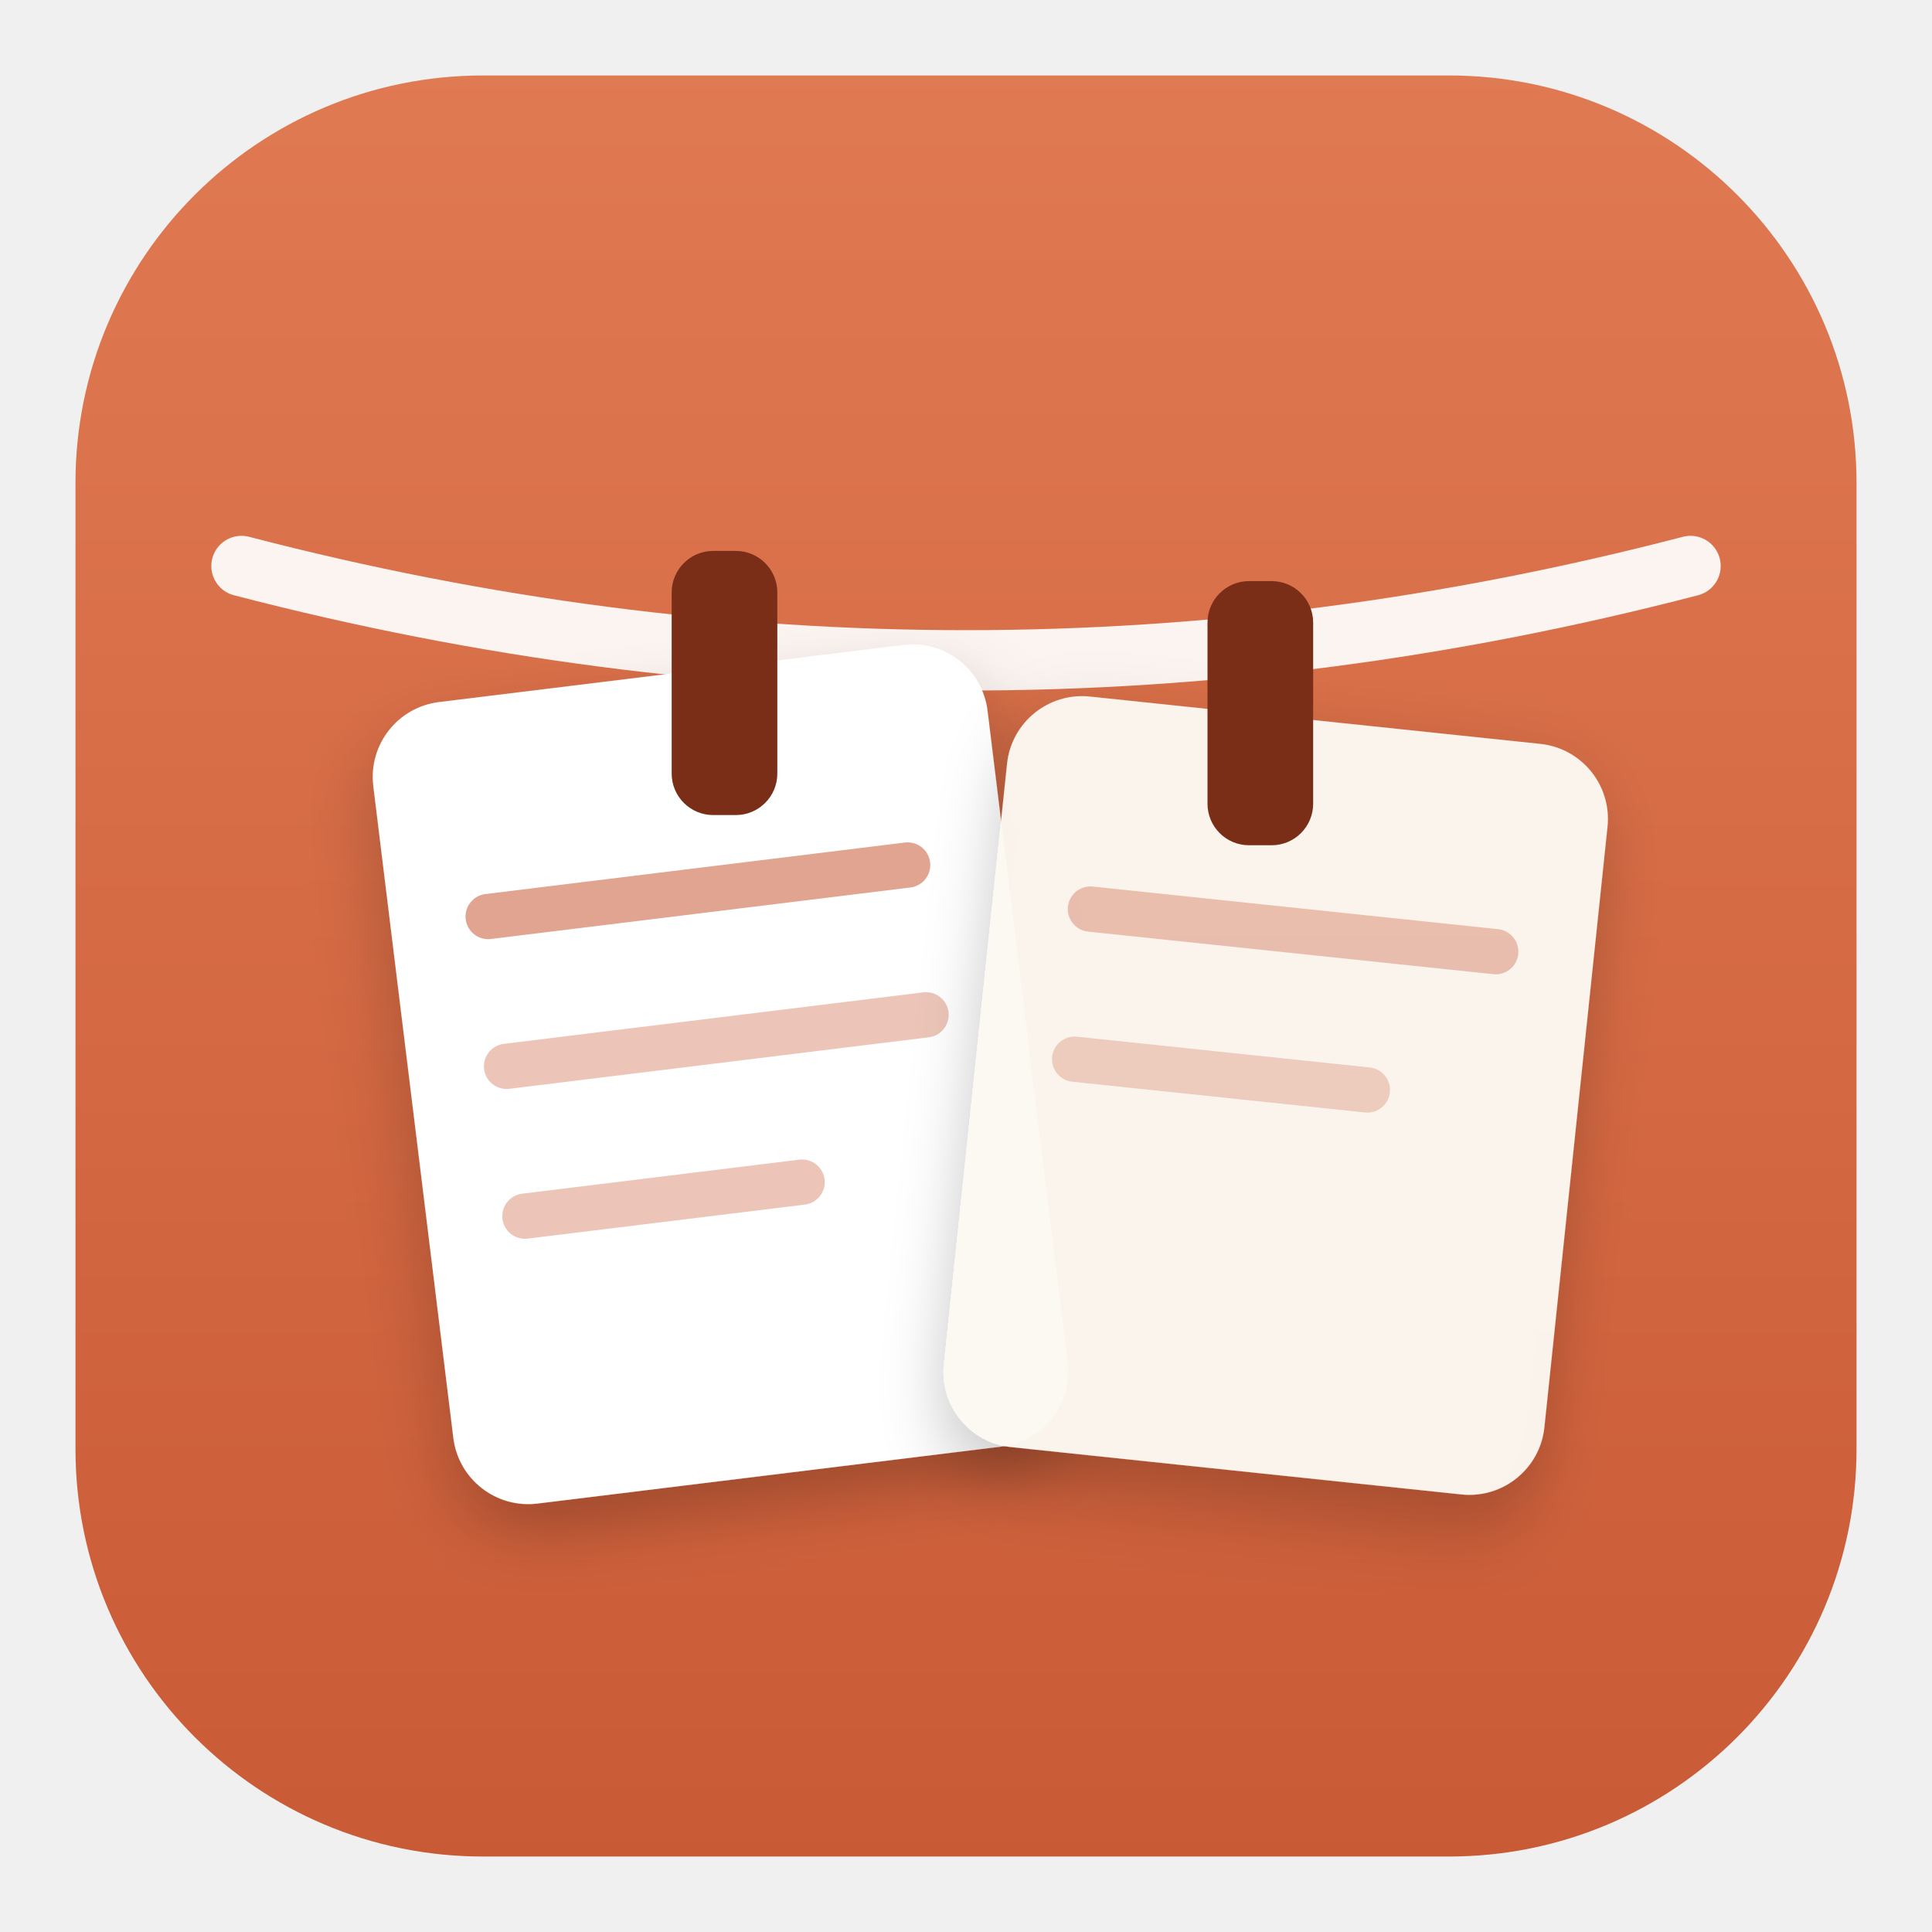
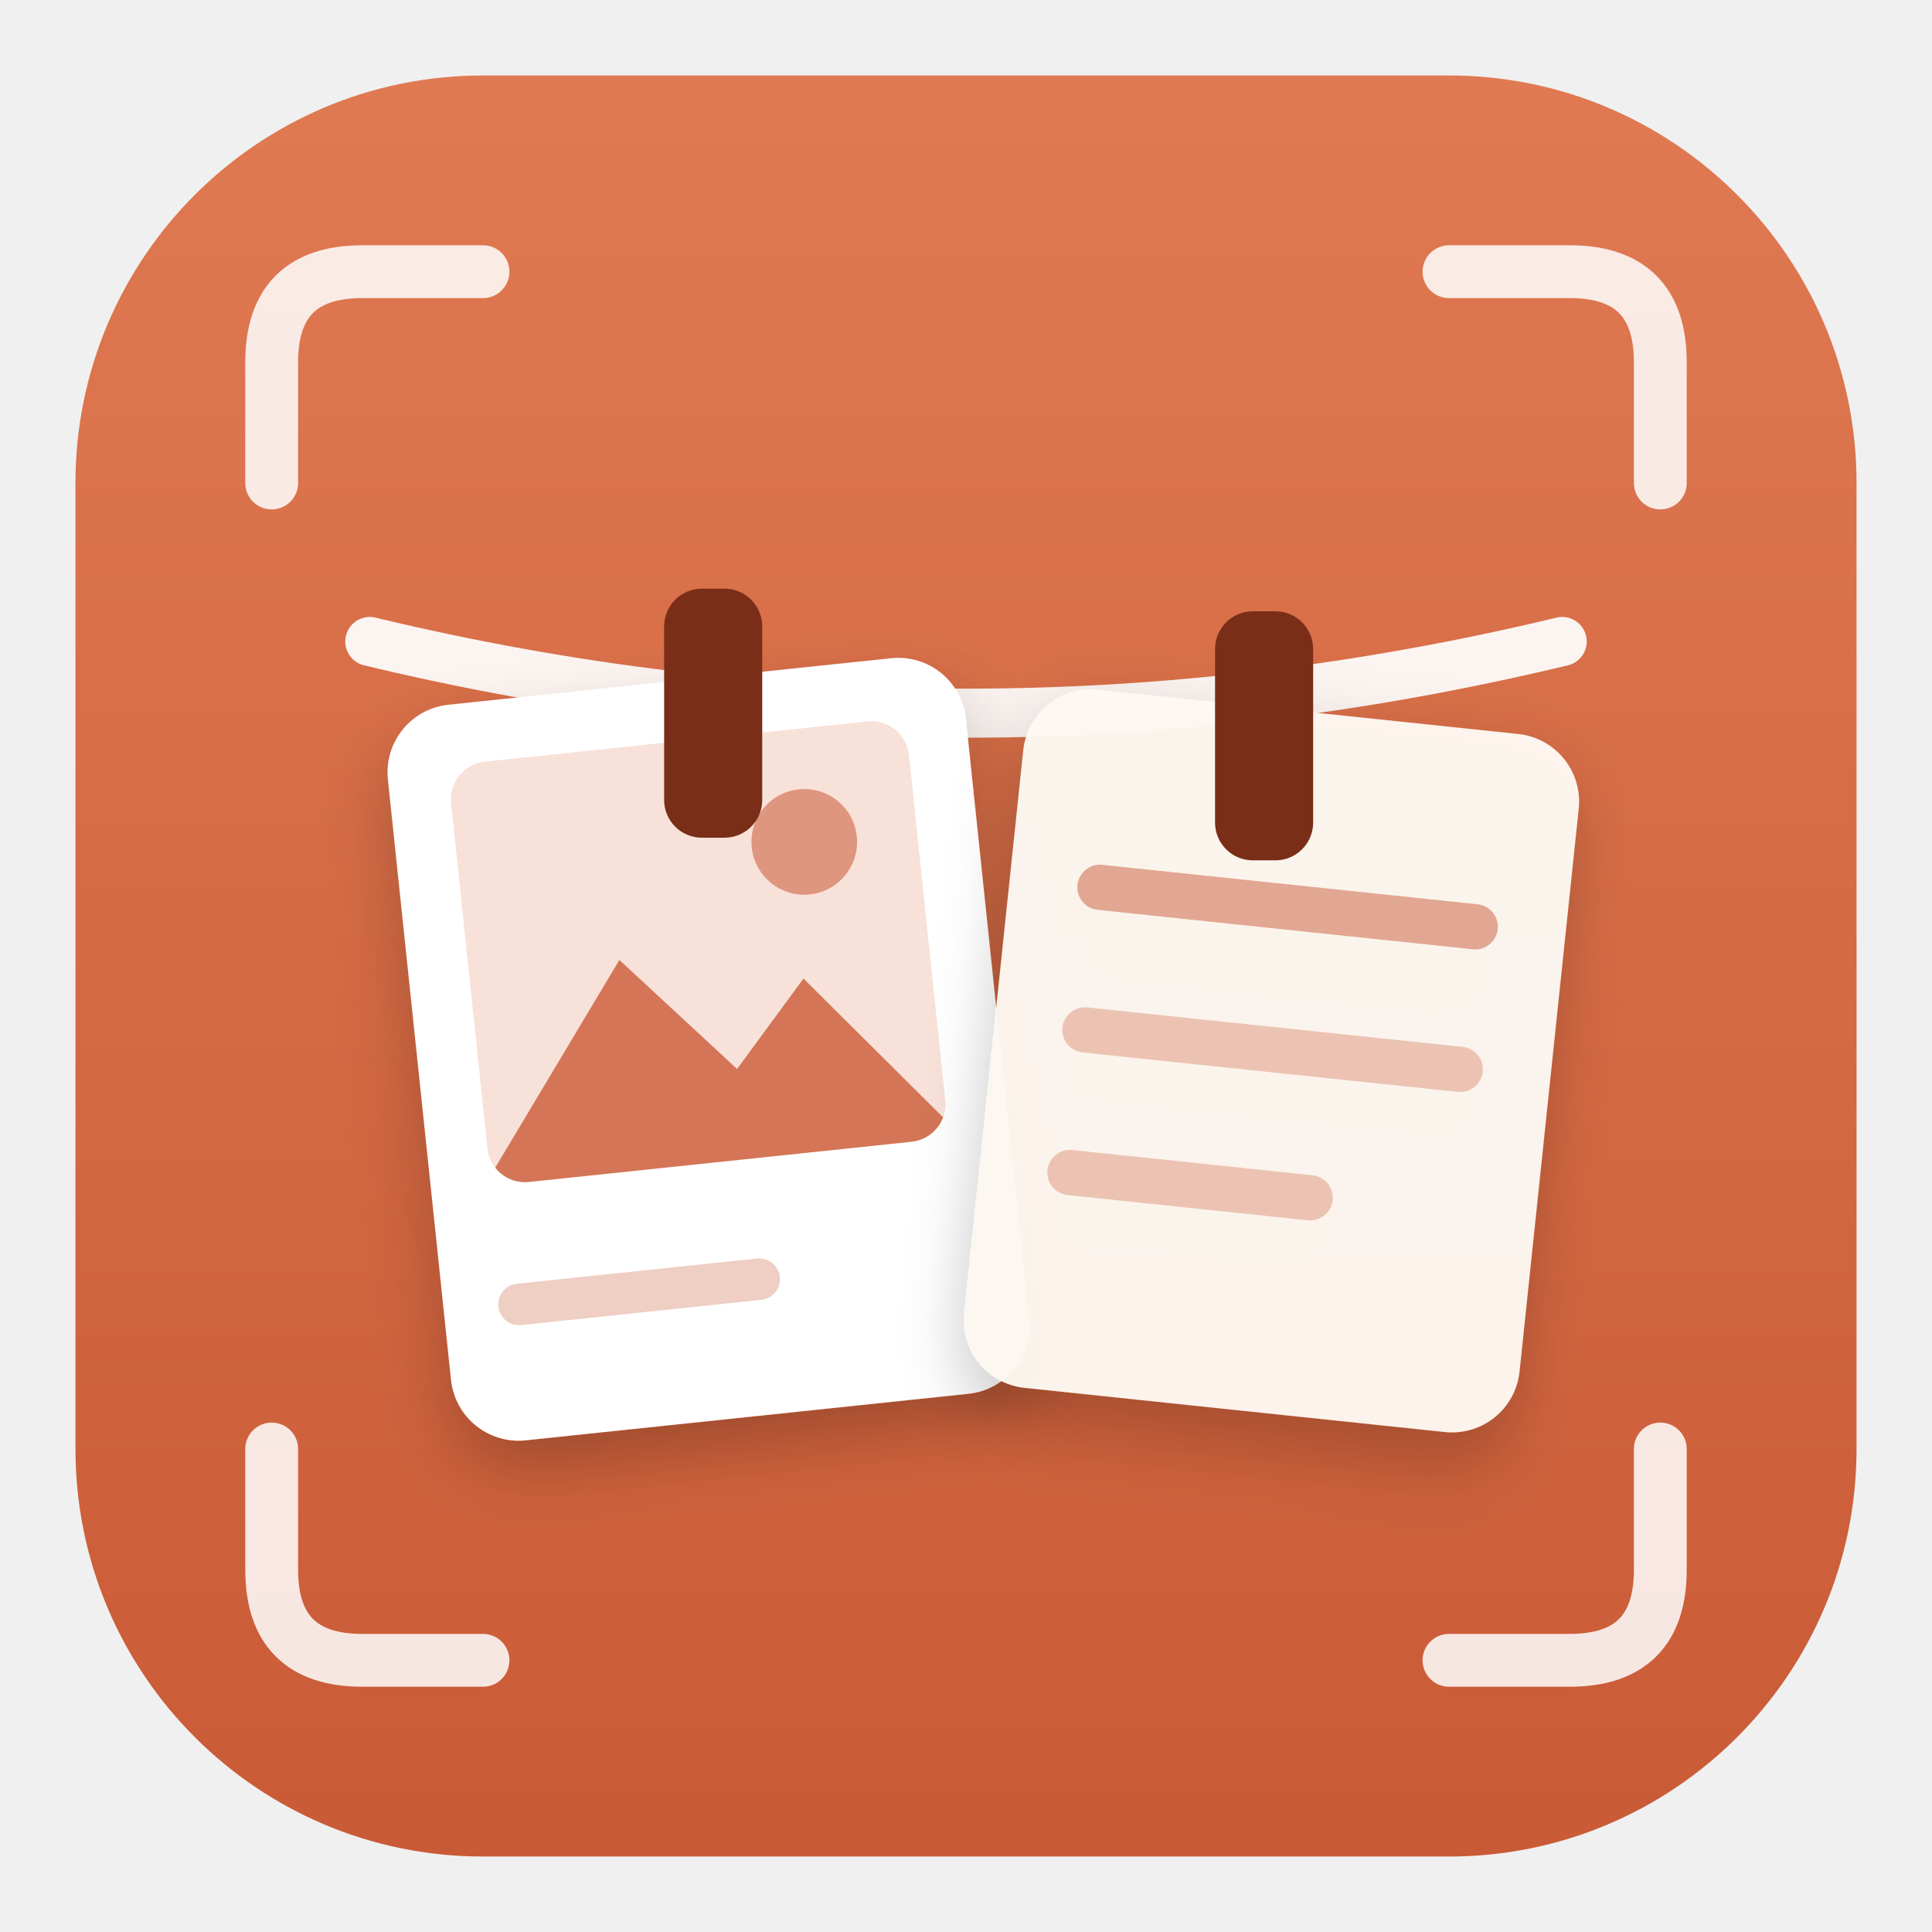
<svg xmlns="http://www.w3.org/2000/svg" width="512" height="512" viewBox="0 0 512 512">
  <defs>
    <linearGradient id="bg" x1="0" y1="0" x2="0" y2="1">
      <stop offset="0" stop-color="#e07a52" />
      <stop offset="1" stop-color="#c95a36" />
    </linearGradient>
    <filter id="sh" x="-20%" y="-20%" width="140%" height="140%">
      <feDropShadow dx="0" dy="8" stdDeviation="9" flood-color="#000" flood-opacity="0.22" />
    </filter>
+     <clipPath id="ph">
+       <rect x="128" y="196" width="122" height="112" rx="10" />
+     </clipPath>
  </defs>
  <rect x="20" y="20" width="472" height="472" rx="108" fill="url(#bg)" />
-   <path d="M 64 150 Q 256 200 448 150" fill="none" stroke="#ffffff" stroke-opacity="0.92" stroke-width="16" stroke-linecap="round" />
-   <g filter="url(#sh)" transform="rotate(-7 190 310)">
-     <rect x="112" y="178" width="164" height="214" rx="20" fill="#ffffff" />
-     <line x1="138" y1="236" x2="250" y2="236" stroke="#c95a36" stroke-opacity="0.55" stroke-width="12" stroke-linecap="round" />
-     <line x1="138" y1="276" x2="250" y2="276" stroke="#c95a36" stroke-opacity="0.35" stroke-width="12" stroke-linecap="round" />
-     <line x1="138" y1="316" x2="212" y2="316" stroke="#c95a36" stroke-opacity="0.35" stroke-width="12" stroke-linecap="round" />
+   <g fill="none" stroke="#ffffff" stroke-opacity="0.85" stroke-width="14" stroke-linecap="round" stroke-linejoin="round">
+     <path d="M 72 128 V 96 Q 72 72 96 72 H 128" />
+     <path d="M 384 72 H 416 Q 440 72 440 96 V 128" />
+     <path d="M 72 384 V 416 Q 72 440 96 440 H 128" />
+     <path d="M 440 384 V 416 Q 440 440 416 440 H 384" />
  </g>
-   <g filter="url(#sh)" transform="rotate(6 334 310)">
-     <rect x="256" y="190" width="160" height="200" rx="20" fill="#fdf8f2" fill-opacity="0.96" />
-     <line x1="282" y1="246" x2="390" y2="246" stroke="#c95a36" stroke-opacity="0.35" stroke-width="12" stroke-linecap="round" />
-     <line x1="282" y1="286" x2="360" y2="286" stroke="#c95a36" stroke-opacity="0.25" stroke-width="12" stroke-linecap="round" />
+   <path d="M 98 170 Q 256 208 414 170" fill="none" stroke="#ffffff" stroke-opacity="0.92" stroke-width="13" stroke-linecap="round" />
+   <g filter="url(#sh)" transform="rotate(-6 189 290)">
+     <rect x="112" y="180" width="154" height="196" rx="18" fill="#ffffff" />
+     <g clip-path="url(#ph)">
+       <rect x="128" y="196" width="122" height="112" fill="#e07a52" fill-opacity="0.22" />
+       <circle cx="220" cy="226" r="14" fill="#c95a36" fill-opacity="0.55" />
+       <path d="M 120 316 L 168 252 L 196 284 L 216 262 L 260 316 Z" fill="#c95a36" fill-opacity="0.8" />
+     </g>
+     <line x1="132" y1="340" x2="196" y2="340" stroke="#c95a36" stroke-opacity="0.3" stroke-width="11" stroke-linecap="round" />
  </g>
-   <rect x="178" y="146" width="28" height="70" rx="11" fill="#7a2e17" />
-   <rect x="320" y="154" width="28" height="70" rx="11" fill="#7a2e17" />
+   <g filter="url(#sh)" transform="rotate(6 335 290)">
+     <rect x="262" y="188" width="148" height="186" rx="18" fill="#fdf8f2" fill-opacity="0.97" />
+     <line x1="286" y1="240" x2="386" y2="240" stroke="#c95a36" stroke-opacity="0.5" stroke-width="12" stroke-linecap="round" />
+     <line x1="286" y1="278" x2="386" y2="278" stroke="#c95a36" stroke-opacity="0.32" stroke-width="12" stroke-linecap="round" />
+     <line x1="286" y1="316" x2="350" y2="316" stroke="#c95a36" stroke-opacity="0.32" stroke-width="12" stroke-linecap="round" />
+   </g>
+   <rect x="176" y="156" width="26" height="66" rx="10" fill="#7a2e17" />
+   <rect x="322" y="162" width="26" height="66" rx="10" fill="#7a2e17" />
</svg>
